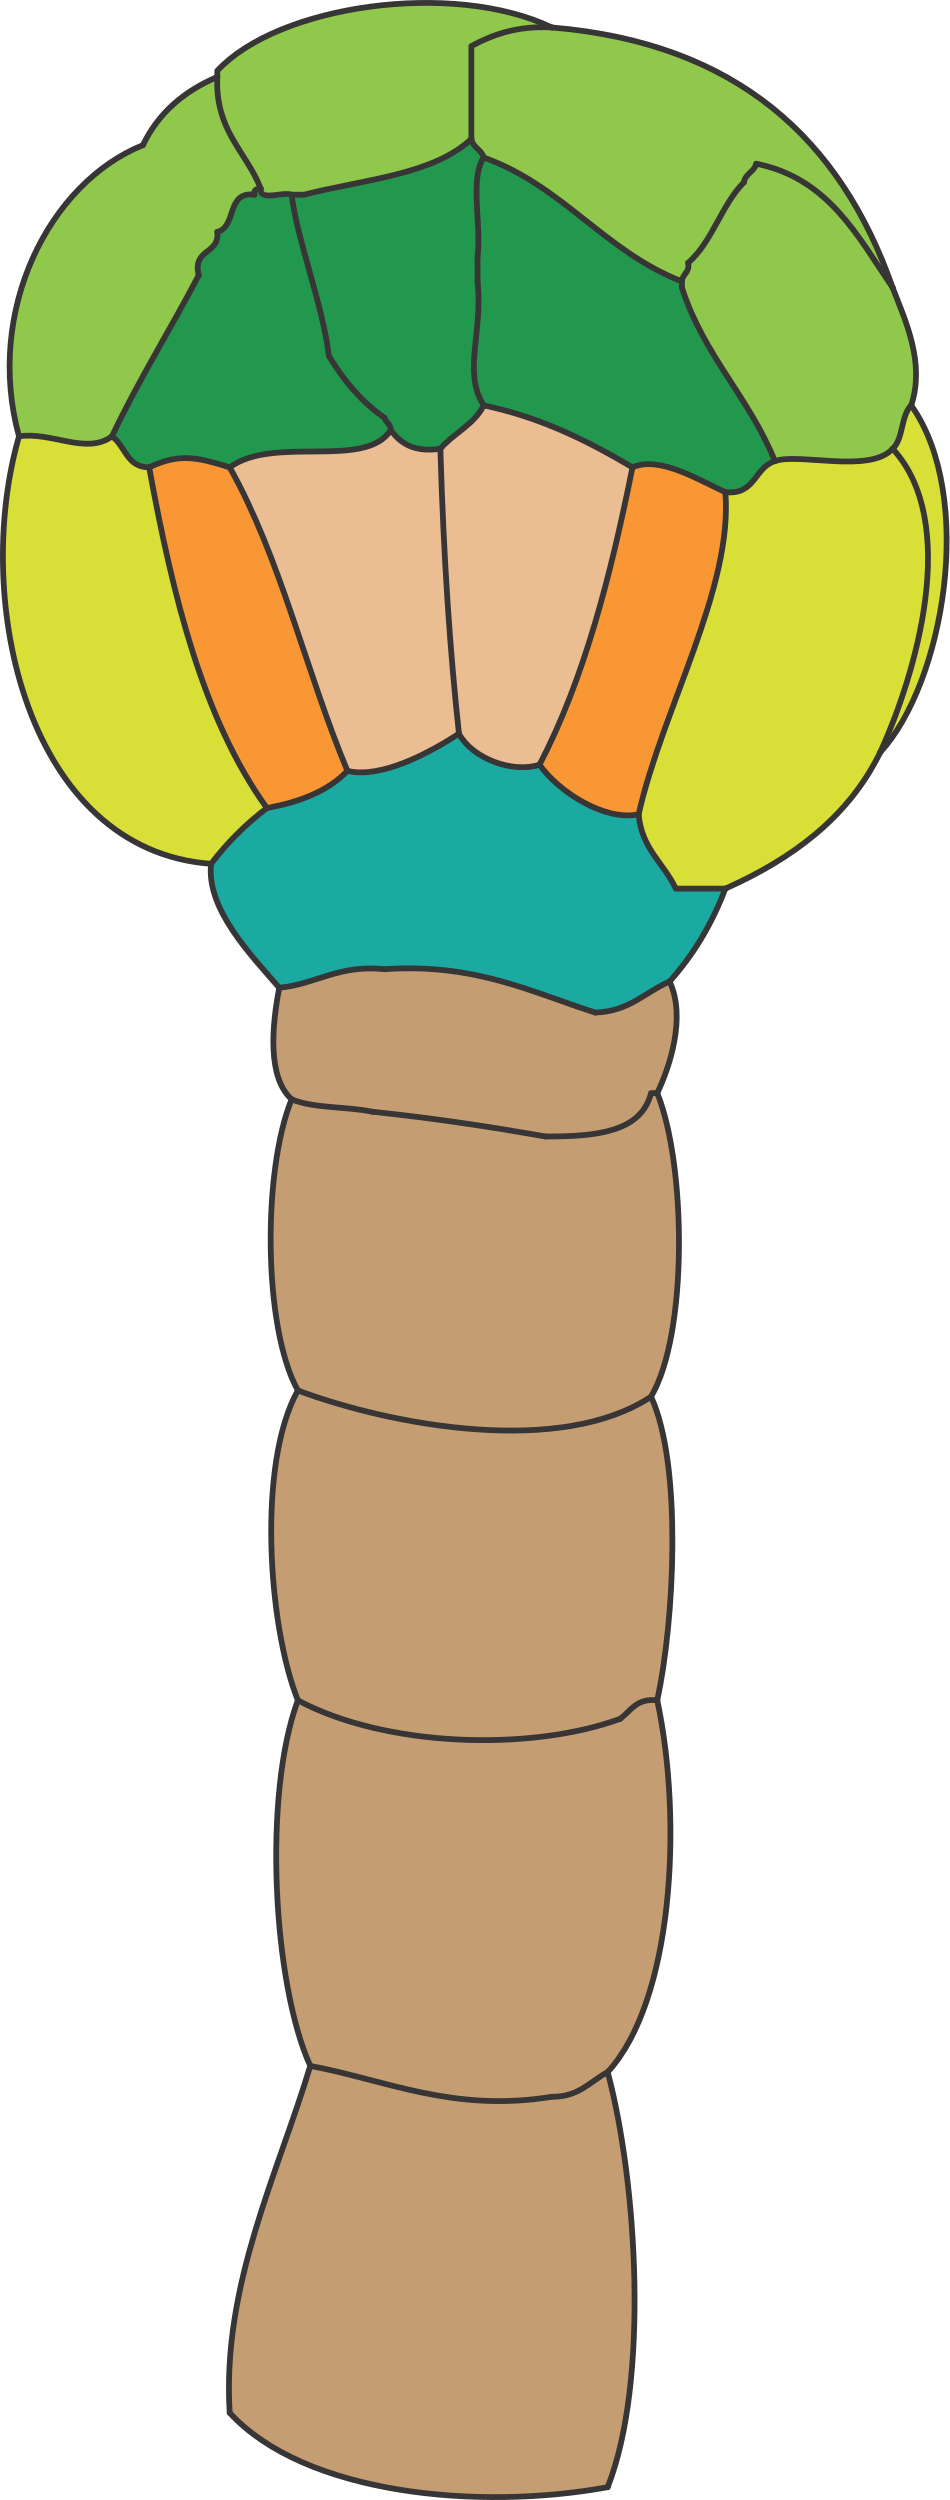
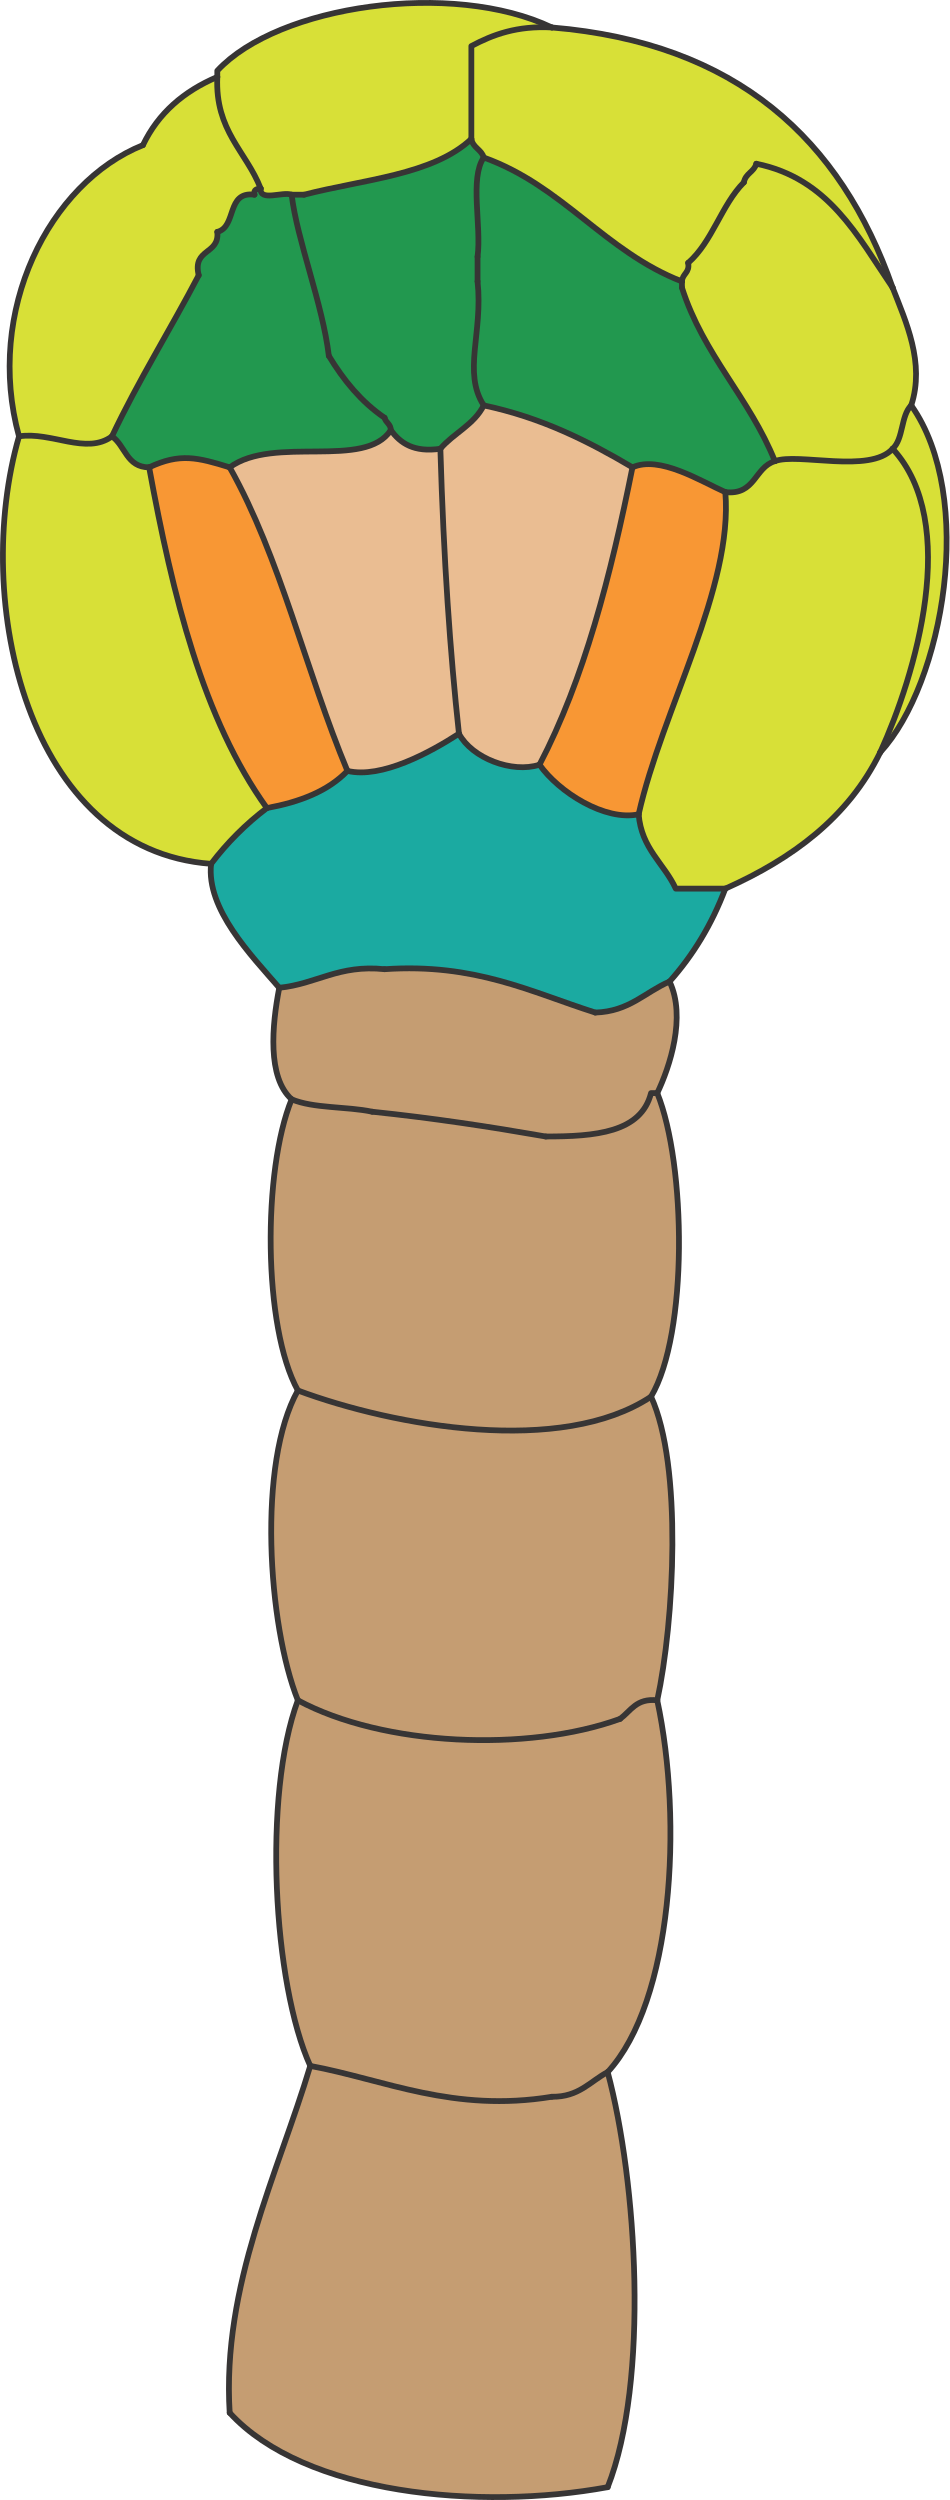
<svg xmlns="http://www.w3.org/2000/svg" id="svg21152" version="1.1" viewBox="0 0 41.111 108.24" height="100%" width="100%">
  <defs id="defs21154">
    <clipPath clipPathUnits="userSpaceOnUse" id="clipPath12928">
      <path d="m 315.827,314.168 38.001,0 0,-150.997 -38.001,0 0,150.997 z" id="path12930" />
    </clipPath>
  </defs>
  <g id="layer1" transform="translate(-308.4792,-280.7208)">
    <g transform="matrix(1.25,0,0,-1.25,-92.82039,673.557)" id="g12924">
      <g id="g12926" />
      <g id="g12932">
        <g clip-path="url(#clipPath12928)" id="g12934">
-           <g transform="translate(352.6016,300.228)" id="g12936">
-             <path d="M 0,0 C 2.241,-3.171 1.13,-9.613 -1.073,-12.016 0.149,-9.341 1.72,-4.07 -0.644,-1.502 -0.266,-1.165 -0.363,-0.352 0,0" style="fill:#d8e037;fill-opacity:1;fill-rule:nonzero;stroke:none" id="path12938" class="protoderm" />
-           </g>
-           <g transform="translate(351.9575,304.3057)" id="g12940">
-             <path d="M 0,0 C 0.455,-1.17 1.127,-2.607 0.644,-4.078 0.281,-4.43 0.378,-5.243 0,-5.58 -0.784,-6.456 -3.293,-5.706 -4.078,-6.01 -4.959,-3.814 -6.553,-2.335 -7.297,0 l 0,0.215 c 0.014,0.274 0.277,0.297 0.214,0.643 0.842,0.733 1.148,2.001 1.932,2.791 0.051,0.306 0.355,0.36 0.429,0.643 C -2.221,3.786 -1.216,1.789 0,0" style="fill:#90c84b;fill-opacity:1;fill-rule:nonzero;stroke:none" id="path12942" class="protoderm" />
-           </g>
-           <g transform="translate(351.9575,298.7256)" id="g12944">
-             <path d="m 0,0 c 2.364,-2.567 0.793,-7.839 -0.429,-10.514 -1.105,-2.257 -3.042,-3.683 -5.366,-4.722 l -1.717,0 c -0.406,0.879 -1.19,1.382 -1.285,2.576 0.818,3.637 3.28,7.849 3.002,11.158 1.045,-0.115 1.004,0.855 1.717,1.072 C -3.293,-0.126 -0.784,-0.876 0,0" style="fill:#d8e037;fill-opacity:1;fill-rule:nonzero;stroke:none" id="path12946" class="protoderm" />
-           </g>
-           <g transform="translate(351.9575,304.3057)" id="g12948">
-             <path d="M 0,0 C -1.216,1.789 -2.221,3.786 -4.722,4.292 -4.796,4.009 -5.1,3.955 -5.151,3.649 -5.935,2.859 -6.241,1.591 -7.083,0.858 -7.02,0.512 -7.283,0.489 -7.297,0.215 c -2.679,1.038 -4.124,3.313 -6.866,4.292 -0.077,0.281 -0.377,0.338 -0.429,0.644 l 0,3.217 c 0.747,0.398 1.583,0.709 2.79,0.644 C -5.403,8.477 -1.797,5.143 0,0" style="fill:#90c84b;fill-opacity:1;fill-rule:nonzero;stroke:none" id="path12950" class="protoderm" />
-           </g>
-           <g transform="translate(347.8799,298.2959)" id="g12952">
-             <path d="m 0,0 c -0.713,-0.217 -0.673,-1.188 -1.717,-1.073 -0.845,0.375 -2.284,1.285 -3.217,0.859 -1.531,0.904 -3.142,1.722 -5.151,2.146 -0.738,1.145 -0.02,2.512 -0.214,4.293 l 0,0.858 c 0.14,1.076 -0.281,2.713 0.214,3.434 2.742,-0.979 4.187,-3.254 6.865,-4.292 l 0,-0.215 C -2.476,3.675 -0.881,2.195 0,0" style="fill:#22984f;fill-opacity:1;fill-rule:nonzero;stroke:none" id="path12954" class="inner-upper" />
-           </g>
-           <g transform="translate(346.1626,297.2231)" id="g12956">
-             <path d="m 0,0 c 0.278,-3.308 -2.184,-7.521 -3.002,-11.158 -1.162,-0.252 -2.77,0.77 -3.434,1.717 1.545,2.959 2.467,6.545 3.22,10.299 C -2.284,1.285 -0.844,0.375 0,0" style="fill:#f89734;fill-opacity:1;fill-rule:nonzero;stroke:none" id="path12958" class="ground-initials" />
-           </g>
-           <g transform="translate(344.4458,283.4893)" id="g12960">
+           <g transform="translate(352.6016,300.228)" id="g12936" />
+           <g transform="translate(351.9575,304.3057)" id="g12940" />
+           <g transform="translate(351.9575,298.7256)" id="g12944" />
+           <g transform="translate(351.9575,304.3057)" id="g12948" />
+           <g transform="translate(347.8799,298.2959)" id="g12952" />
+           <g transform="translate(346.1626,297.2231)" id="g12956" />
+           <g transform="translate(344.4458,283.4893)" id="hypophysis">
            <path d="m 0,0 1.717,0 c -0.469,-1.244 -1.122,-2.312 -1.932,-3.219 -0.852,-0.363 -1.393,-1.039 -2.573,-1.073 -2.226,0.707 -4.152,1.717 -7.297,1.502 -1.597,0.166 -2.349,-0.512 -3.648,-0.644 -0.974,1.125 -2.536,2.725 -2.361,4.293 0.555,0.733 1.198,1.376 1.931,1.932 1.148,0.209 2.126,0.592 2.79,1.287 1.188,-0.283 2.885,0.655 3.864,1.288 C -7.06,4.521 -5.667,3.984 -4.719,4.293 -4.055,3.346 -2.447,2.324 -1.285,2.576 -1.19,1.383 -0.406,0.879 0,0" style="fill:#1baaa1;fill-opacity:1;fill-rule:nonzero;stroke:none" id="path12962" class="hypophysis" />
          </g>
-           <g transform="translate(344.231,280.2705)" id="g12964">
-             <path d="m 0,0 c 0.584,-1.222 0.006,-2.959 -0.426,-3.863 l -0.215,0 c -0.346,-1.371 -1.932,-1.503 -3.649,-1.503 -1.948,0.341 -3.937,0.641 -6.009,0.858 -0.888,0.187 -2.038,0.11 -2.79,0.43 -0.85,0.759 -0.682,2.564 -0.43,3.863 1.3,0.132 2.052,0.81 3.649,0.644 3.145,0.215 5.071,-0.795 7.297,-1.502 1.179,0.034 1.72,0.71 2.573,1.073" style="fill:#c59d72;fill-opacity:1;fill-rule:nonzero;stroke:none" id="path12966" class="suspensor" />
-           </g>
-           <g transform="translate(343.8047,255.376)" id="g12968">
-             <path d="m 0,0 c 0.904,-4.224 0.535,-10.431 -1.717,-12.877 -0.61,-0.321 -0.993,-0.867 -1.932,-0.855 -3.419,-0.559 -5.786,0.588 -8.37,1.069 C -13.31,-9.81 -13.667,-3.302 -12.448,0 -9.492,-1.594 -4.49,-1.806 -1.288,-0.644 -0.916,-0.372 -0.727,0.08 0,0" style="fill:#c59d72;fill-opacity:1;fill-rule:nonzero;stroke:none" id="path12970" class="suspensor" />
-           </g>
-           <g transform="translate(343.8047,276.4072)" id="g12972">
-             <path d="m 0,0 c 1.001,-2.464 1.076,-8.339 -0.215,-10.514 -3.093,-2.06 -8.88,-1.036 -12.233,0.214 -1.214,2.201 -1.222,7.621 -0.215,10.085 0.752,-0.32 1.903,-0.243 2.79,-0.43 2.072,-0.216 4.061,-0.517 6.01,-0.858 1.717,0 3.302,0.132 3.648,1.503 L 0,0 Z" style="fill:#c59d72;fill-opacity:1;fill-rule:nonzero;stroke:none" id="path12974" class="suspensor" />
-           </g>
-           <g transform="translate(343.5898,265.8936)" id="g12976">
-             <path d="m 0,0 c 1.096,-2.382 0.804,-7.805 0.215,-10.518 -0.727,0.08 -0.916,-0.372 -1.288,-0.643 -3.202,-1.162 -8.204,-0.95 -11.16,0.643 -1.039,2.614 -1.409,8.217 0,10.732 C -8.88,-1.036 -3.093,-2.061 0,0" style="fill:#c59d72;fill-opacity:1;fill-rule:nonzero;stroke:none" id="path12978" class="suspensor" />
-           </g>
+           <g transform="translate(344.231,280.2705)" id="g12964" />
+           <g transform="translate(343.8047,255.376)" id="g12968" />
+           <g transform="translate(343.8047,276.4072)" id="g12972" />
+           <g transform="translate(343.5898,265.8936)" id="g12976" />
          <g transform="translate(342.0874,242.499)" id="g12980">
-             <path d="m 0,0 c 1.016,-3.798 1.451,-10.7 0,-14.378 -4.436,-0.818 -10.5,-0.26 -13.092,2.576 -0.275,4.412 1.674,8.296 2.79,12.016 2.584,-0.481 4.951,-1.628 8.37,-1.069 C -0.993,-0.867 -0.609,-0.321 0,0" style="fill:#c59d72;fill-opacity:1;fill-rule:nonzero;stroke:none" id="path12982" class="suspensor" />
+             <g id="suspensor">
+               <path class="suspensor" id="path12966" style="fill:#c59d72;fill-opacity:1;fill-rule:nonzero;stroke:none" d="m 0,0 c 0.584,-1.222 0.006,-2.959 -0.426,-3.863 l -0.215,0 c -0.346,-1.371 -1.932,-1.503 -3.649,-1.503 -1.948,0.341 -3.937,0.641 -6.009,0.858 -0.888,0.187 -2.038,0.11 -2.79,0.43 -0.85,0.759 -0.682,2.564 -0.43,3.863 1.3,0.132 2.052,0.81 3.649,0.644 3.145,0.215 5.071,-0.795 7.297,-1.502 1.179,0.034 1.72,0.71 2.573,1.073" transform="translate(2.1436,37.7715)" />
+               <path class="suspensor" id="path12970" style="fill:#c59d72;fill-opacity:1;fill-rule:nonzero;stroke:none" d="m 0,0 c 0.904,-4.224 0.535,-10.431 -1.717,-12.877 -0.61,-0.321 -0.993,-0.867 -1.932,-0.855 -3.419,-0.559 -5.786,0.588 -8.37,1.069 C -13.31,-9.81 -13.667,-3.302 -12.448,0 -9.492,-1.594 -4.49,-1.806 -1.288,-0.644 -0.916,-0.372 -0.727,0.08 0,0" transform="translate(1.7173,12.877)" />
+               <path class="suspensor" id="path12974" style="fill:#c59d72;fill-opacity:1;fill-rule:nonzero;stroke:none" d="m 0,0 c 1.001,-2.464 1.076,-8.339 -0.215,-10.514 -3.093,-2.06 -8.88,-1.036 -12.233,0.214 -1.214,2.201 -1.222,7.621 -0.215,10.085 0.752,-0.32 1.903,-0.243 2.79,-0.43 2.072,-0.216 4.061,-0.517 6.01,-0.858 1.717,0 3.302,0.132 3.648,1.503 L 0,0 Z" transform="translate(1.7173,33.9082)" />
+               <path class="suspensor" id="path12978" style="fill:#c59d72;fill-opacity:1;fill-rule:nonzero;stroke:none" d="m 0,0 c 1.096,-2.382 0.804,-7.805 0.215,-10.518 -0.727,0.08 -0.916,-0.372 -1.288,-0.643 -3.202,-1.162 -8.204,-0.95 -11.16,0.643 -1.039,2.614 -1.409,8.217 0,10.732 C -8.88,-1.036 -3.093,-2.061 0,0" transform="translate(1.5024,23.3946)" />
+               <path class="suspensor" id="path12982" style="fill:#c59d72;fill-opacity:1;fill-rule:nonzero;stroke:none" d="m 0,0 c 1.016,-3.798 1.451,-10.7 0,-14.378 -4.436,-0.818 -10.5,-0.26 -13.092,2.576 -0.275,4.412 1.674,8.296 2.79,12.016 2.584,-0.481 4.951,-1.628 8.37,-1.069 C -0.993,-0.867 -0.609,-0.321 0,0" />
+             </g>
          </g>
          <g transform="translate(342.0874,228.1211)" id="g12984" />
-           <g transform="translate(342.9463,298.0815)" id="g12988">
-             <path d="m 0,0 c -0.753,-3.754 -1.674,-7.34 -3.22,-10.299 -0.947,-0.309 -2.341,0.228 -2.79,1.073 -0.306,2.815 -0.529,6.007 -0.644,9.87 0.461,0.541 1.168,0.833 1.503,1.502 C -3.142,1.723 -1.531,0.904 0,0" style="fill:#eabd92;fill-opacity:1;fill-rule:nonzero;stroke:none" id="path12990" class="vascular-initials" />
-           </g>
-           <g transform="translate(340.1558,313.3174)" id="g12992">
-             <path d="m 0,0 c -1.208,0.065 -2.043,-0.246 -2.79,-0.644 l 0,-3.217 c -1.325,-1.25 -3.752,-1.402 -5.795,-1.931 l -0.429,0 c -0.312,0.117 -1.111,-0.252 -1.073,0.214 -0.501,1.288 -1.583,1.992 -1.503,3.864 l 0,0.214 C -9.489,0.775 -3.437,1.646 0,0" style="fill:#90c84b;fill-opacity:1;fill-rule:nonzero;stroke:none" id="path12994" class="protoderm" />
-           </g>
-           <g transform="translate(337.3657,309.4565)" id="g12996">
-             <path d="M 0,0 C 0.052,-0.306 0.352,-0.363 0.429,-0.644 -0.066,-1.365 0.355,-3.001 0.215,-4.078 l 0,-0.858 c 0.194,-1.78 -0.524,-3.148 0.214,-4.293 -0.334,-0.669 -1.041,-0.961 -1.502,-1.502 -0.922,-0.135 -1.382,0.191 -1.717,0.644 0,0.214 -0.175,0.254 -0.215,0.429 -0.809,0.55 -1.419,1.299 -1.932,2.146 -0.211,1.786 -1.101,4.01 -1.287,5.58 l 0.429,0 C -3.751,-1.402 -1.325,-1.25 0,0" style="fill:#22984f;fill-opacity:1;fill-rule:nonzero;stroke:none" id="path12998" class="inner-upper" />
-           </g>
+           <g transform="translate(342.9463,298.0815)" id="g12988" />
+           <g transform="translate(340.1558,313.3174)" id="g12992" />
+           <g transform="translate(337.3657,309.4565)" id="g12996" />
          <g transform="translate(336.2925,298.7256)" id="g13000">
-             <path d="m 0,0 c 0.115,-3.863 0.338,-7.055 0.644,-9.87 -0.978,-0.633 -2.676,-1.571 -3.863,-1.288 -1.434,3.431 -2.324,7.403 -4.078,10.514 1.545,1.124 4.679,-0.089 5.58,1.288 C -1.382,0.191 -0.921,-0.135 0,0" style="fill:#eabd92;fill-opacity:1;fill-rule:nonzero;stroke:none" id="path13002" class="vascular-initials" />
+             <g id="vascular-initials">
+               <path class="vascular-initials" id="path12990" style="fill:#eabd92;fill-opacity:1;fill-rule:nonzero;stroke:none" d="m 0,0 c -0.753,-3.754 -1.674,-7.34 -3.22,-10.299 -0.947,-0.309 -2.341,0.228 -2.79,1.073 -0.306,2.815 -0.529,6.007 -0.644,9.87 0.461,0.541 1.168,0.833 1.503,1.502 C -3.142,1.723 -1.531,0.904 0,0" transform="translate(6.6538,-0.6441)" />
+               <path class="vascular-initials" id="path13002" style="fill:#eabd92;fill-opacity:1;fill-rule:nonzero;stroke:none" d="m 0,0 c 0.115,-3.863 0.338,-7.055 0.644,-9.87 -0.978,-0.633 -2.676,-1.571 -3.863,-1.288 -1.434,3.431 -2.324,7.403 -4.078,10.514 1.545,1.124 4.679,-0.089 5.58,1.288 C -1.382,0.191 -0.921,-0.135 0,0" />
+             </g>
          </g>
          <g transform="translate(335.0049,212.8857)" id="g13004" />
          <g transform="translate(334.3608,299.7983)" id="g13008">
-             <path d="m 0,0 c 0.04,-0.174 0.215,-0.214 0.215,-0.429 -0.902,-1.377 -4.035,-0.163 -5.581,-1.288 -1.104,0.341 -1.719,0.507 -2.79,0 -0.786,0 -0.821,0.753 -1.287,1.073 0.918,1.943 2.023,3.701 3.005,5.581 -0.227,0.941 0.726,0.704 0.643,1.502 0.684,0.175 0.301,1.416 1.288,1.288 -0.04,0.18 0.083,0.2 0.215,0.214 C -4.33,7.475 -3.531,7.844 -3.219,7.727 -3.033,6.156 -2.143,3.932 -1.932,2.146 -1.419,1.299 -0.81,0.55 0,0" style="fill:#22984f;fill-opacity:1;fill-rule:nonzero;stroke:none" id="path13010" class="inner-upper" />
+             <g id="inner-upper">
+               <path class="inner-upper" id="path12954" style="fill:#22984f;fill-opacity:1;fill-rule:nonzero;stroke:none" d="m 0,0 c -0.713,-0.217 -0.673,-1.188 -1.717,-1.073 -0.845,0.375 -2.284,1.285 -3.217,0.859 -1.531,0.904 -3.142,1.722 -5.151,2.146 -0.738,1.145 -0.02,2.512 -0.214,4.293 l 0,0.858 c 0.14,1.076 -0.281,2.713 0.214,3.434 2.742,-0.979 4.187,-3.254 6.865,-4.292 l 0,-0.215 C -2.476,3.675 -0.881,2.195 0,0" transform="translate(13.5191,-1.5024)" />
+               <path class="inner-upper" id="path12998" style="fill:#22984f;fill-opacity:1;fill-rule:nonzero;stroke:none" d="M 0,0 C 0.052,-0.306 0.352,-0.363 0.429,-0.644 -0.066,-1.365 0.355,-3.001 0.215,-4.078 l 0,-0.858 c 0.194,-1.78 -0.524,-3.148 0.214,-4.293 -0.334,-0.669 -1.041,-0.961 -1.502,-1.502 -0.922,-0.135 -1.382,0.191 -1.717,0.644 0,0.214 -0.175,0.254 -0.215,0.429 -0.809,0.55 -1.419,1.299 -1.932,2.146 -0.211,1.786 -1.101,4.01 -1.287,5.58 l 0.429,0 C -3.751,-1.402 -1.325,-1.25 0,0" transform="translate(3.0049,9.6582)" />
+               <path class="inner-upper" id="path13010" style="fill:#22984f;fill-opacity:1;fill-rule:nonzero;stroke:none" d="m 0,0 c 0.04,-0.174 0.215,-0.214 0.215,-0.429 -0.902,-1.377 -4.035,-0.163 -5.581,-1.288 -1.104,0.341 -1.719,0.507 -2.79,0 -0.786,0 -0.821,0.753 -1.287,1.073 0.918,1.943 2.023,3.701 3.005,5.581 -0.227,0.941 0.726,0.704 0.643,1.502 0.684,0.175 0.301,1.416 1.288,1.288 -0.04,0.18 0.083,0.2 0.215,0.214 C -4.33,7.475 -3.531,7.844 -3.219,7.727 -3.033,6.156 -2.143,3.932 -1.932,2.146 -1.419,1.299 -0.81,0.55 0,0" />
+             </g>
          </g>
          <g transform="translate(333.0732,287.5674)" id="g13012">
-             <path d="m 0,0 c -0.664,-0.695 -1.643,-1.078 -2.79,-1.287 -2.212,3.079 -3.257,7.331 -4.078,11.801 1.07,0.507 1.685,0.34 2.79,0 C -2.324,7.403 -1.434,3.432 0,0" style="fill:#f89734;fill-opacity:1;fill-rule:nonzero;stroke:none" id="path13014" class="ground-initials" />
-           </g>
-           <g transform="translate(325.9907,309.2422)" id="g13016">
-             <path d="M 0,0 C 0.532,1.113 1.419,1.869 2.575,2.361 2.495,0.489 3.577,-0.215 4.078,-1.502 3.946,-1.517 3.823,-1.537 3.863,-1.717 2.876,-1.588 3.259,-2.83 2.575,-3.005 2.658,-3.803 1.706,-3.566 1.932,-4.507 c -0.982,-1.88 -2.087,-3.638 -3.005,-5.58 -0.879,-0.656 -2.107,0.174 -3.219,0 C -5.486,-5.749 -3.251,-1.305 0,0" style="fill:#90c84b;fill-opacity:1;fill-rule:nonzero;stroke:none" id="path13018" class="protoderm" />
-           </g>
+             <g id="ground-initials">
+               <path class="ground-initials" id="path12958" style="fill:#f89734;fill-opacity:1;fill-rule:nonzero;stroke:none" d="m 0,0 c 0.278,-3.308 -2.184,-7.521 -3.002,-11.158 -1.162,-0.252 -2.77,0.77 -3.434,1.717 1.545,2.959 2.467,6.545 3.22,10.299 C -2.284,1.285 -0.844,0.375 0,0" transform="translate(13.0894,9.6557)" />
+               <path class="ground-initials" id="path13014" style="fill:#f89734;fill-opacity:1;fill-rule:nonzero;stroke:none" d="m 0,0 c -0.664,-0.695 -1.643,-1.078 -2.79,-1.287 -2.212,3.079 -3.257,7.331 -4.078,11.801 1.07,0.507 1.685,0.34 2.79,0 C -2.324,7.403 -1.434,3.432 0,0" />
+             </g>
+           </g>
+           <g transform="translate(325.9907,309.2422)" id="g13016" />
          <g transform="translate(330.2832,286.2803)" id="g13020">
-             <path d="m 0,0 c -0.733,-0.556 -1.376,-1.199 -1.932,-1.932 -6.359,0.463 -8.301,9.097 -6.653,14.807 1.113,0.174 2.341,-0.656 3.219,0 0.467,-0.321 0.501,-1.074 1.288,-1.074 C -3.257,7.331 -2.212,3.079 0,0" style="fill:#d8e037;fill-opacity:1;fill-rule:nonzero;stroke:none" id="path13022" class="protoderm" />
+             <g id="protoderm" style="fill:#d8e037;fill-opacity:1">
+               <path class="protoderm" id="path12938" style="fill:#d8e037;fill-opacity:1;fill-rule:nonzero;stroke:none" d="M 0,0 C 2.241,-3.171 1.13,-9.613 -1.073,-12.016 0.149,-9.341 1.72,-4.07 -0.644,-1.502 -0.266,-1.165 -0.363,-0.352 0,0" transform="translate(22.3184,13.9477)" />
+               <path class="protoderm" id="path12942" style="fill:#d8e037;fill-opacity:1;fill-rule:nonzero;stroke:none" d="M 0,0 C 0.455,-1.17 1.127,-2.607 0.644,-4.078 0.281,-4.43 0.378,-5.243 0,-5.58 -0.784,-6.456 -3.293,-5.706 -4.078,-6.01 -4.959,-3.814 -6.553,-2.335 -7.297,0 l 0,0.215 c 0.014,0.274 0.277,0.297 0.214,0.643 0.842,0.733 1.148,2.001 1.932,2.791 0.051,0.306 0.355,0.36 0.429,0.643 C -2.221,3.786 -1.216,1.789 0,0" transform="translate(21.6743,18.0254)" />
+               <path class="protoderm" id="path12946" style="fill:#d8e037;fill-opacity:1;fill-rule:nonzero;stroke:none" d="m 0,0 c 2.364,-2.567 0.793,-7.839 -0.429,-10.514 -1.105,-2.257 -3.042,-3.683 -5.366,-4.722 l -1.717,0 c -0.406,0.879 -1.19,1.382 -1.285,2.576 0.818,3.637 3.28,7.849 3.002,11.158 1.045,-0.115 1.004,0.855 1.717,1.072 C -3.293,-0.126 -0.784,-0.876 0,0" transform="translate(21.6743,12.4453)" />
+               <path class="protoderm" id="path12950" style="fill:#d8e037;fill-opacity:1;fill-rule:nonzero;stroke:none" d="M 0,0 C -1.216,1.789 -2.221,3.786 -4.722,4.292 -4.796,4.009 -5.1,3.955 -5.151,3.649 -5.935,2.859 -6.241,1.591 -7.083,0.858 -7.02,0.512 -7.283,0.489 -7.297,0.215 c -2.679,1.038 -4.124,3.313 -6.866,4.292 -0.077,0.281 -0.377,0.338 -0.429,0.644 l 0,3.217 c 0.747,0.398 1.583,0.709 2.79,0.644 C -5.403,8.477 -1.797,5.143 0,0" transform="translate(21.6743,18.0254)" />
+               <path class="protoderm" id="path12994" style="fill:#d8e037;fill-opacity:1;fill-rule:nonzero;stroke:none" d="m 0,0 c -1.208,0.065 -2.043,-0.246 -2.79,-0.644 l 0,-3.217 c -1.325,-1.25 -3.752,-1.402 -5.795,-1.931 l -0.429,0 c -0.312,0.117 -1.111,-0.252 -1.073,0.214 -0.501,1.288 -1.583,1.992 -1.503,3.864 l 0,0.214 C -9.489,0.775 -3.437,1.646 0,0" transform="translate(9.8726,27.0371)" />
+               <path class="protoderm" id="path13018" style="fill:#d8e037;fill-opacity:1;fill-rule:nonzero;stroke:none" d="M 0,0 C 0.532,1.113 1.419,1.869 2.575,2.361 2.495,0.489 3.577,-0.215 4.078,-1.502 3.946,-1.517 3.823,-1.537 3.863,-1.717 2.876,-1.588 3.259,-2.83 2.575,-3.005 2.658,-3.803 1.706,-3.566 1.932,-4.507 c -0.982,-1.88 -2.087,-3.638 -3.005,-5.58 -0.879,-0.656 -2.107,0.174 -3.219,0 C -5.486,-5.749 -3.251,-1.305 0,0" transform="translate(-4.2925,22.9619)" />
+               <path class="protoderm" id="path13022" style="fill:#d8e037;fill-opacity:1;fill-rule:nonzero;stroke:none" d="m 0,0 c -0.733,-0.556 -1.376,-1.199 -1.932,-1.932 -6.359,0.463 -8.301,9.097 -6.653,14.807 1.113,0.174 2.341,-0.656 3.219,0 0.467,-0.321 0.501,-1.074 1.288,-1.074 C -3.257,7.331 -2.212,3.079 0,0" />
+             </g>
          </g>
        </g>
      </g>
    </g>
    <g id="g13024" transform="matrix(1.25,0,0,-1.25,339.8829,302.0281)">
      <path d="M 0,0 C -0.844,0.375 -2.284,1.285 -3.216,0.858" style="fill:none;stroke:#373535;stroke-width:0.2;stroke-linecap:round;stroke-linejoin:round;stroke-miterlimit:4;stroke-dasharray:none;stroke-opacity:1" id="path13026" />
    </g>
    <g id="g13028" transform="matrix(1.25,0,0,-1.25,329.4232,298.272)">
      <path d="M 0,0 C 2.009,-0.424 3.62,-1.242 5.151,-2.146" style="fill:none;stroke:#373535;stroke-width:0.2;stroke-linecap:round;stroke-linejoin:round;stroke-miterlimit:4;stroke-dasharray:none;stroke-opacity:1" id="path13030" />
    </g>
    <g id="g13032" transform="matrix(1.25,0,0,-1.25,335.8625,300.9551)">
      <path d="M 0,0 C -0.753,-3.754 -1.674,-7.34 -3.22,-10.299" style="fill:none;stroke:#373535;stroke-width:0.2;stroke-linecap:round;stroke-linejoin:round;stroke-miterlimit:4;stroke-dasharray:none;stroke-opacity:1" id="path13034" />
    </g>
    <g id="g13036" transform="matrix(1.25,0,0,-1.25,329.1554,292.9063)">
      <path d="M 0,0 C 0.194,-1.78 -0.524,-3.148 0.214,-4.292" style="fill:none;stroke:#373535;stroke-width:0.2;stroke-linecap:round;stroke-linejoin:round;stroke-miterlimit:4;stroke-dasharray:none;stroke-opacity:1" id="path13038" />
    </g>
    <g id="g13040" transform="matrix(1.25,0,0,-1.25,329.4232,298.272)">
      <path d="M 0,0 C -0.334,-0.67 -1.042,-0.962 -1.502,-1.502" style="fill:none;stroke:#373535;stroke-width:0.2;stroke-linecap:round;stroke-linejoin:round;stroke-miterlimit:4;stroke-dasharray:none;stroke-opacity:1" id="path13042" />
    </g>
    <g id="g13044" transform="matrix(1.25,0,0,-1.25,338.0049,293.1748)">
      <path d="M 0,0 0,0.215" style="fill:none;stroke:#373535;stroke-width:0.2;stroke-linecap:round;stroke-linejoin:round;stroke-miterlimit:4;stroke-dasharray:none;stroke-opacity:1" id="path13046" />
    </g>
    <g id="g13060" transform="matrix(1.25,0,0,-1.25,321.1066,328.3165)">
      <path d="M 0,0 C -0.85,0.759 -0.681,2.564 -0.429,3.863" style="fill:none;stroke:#373535;stroke-width:0.2;stroke-linecap:round;stroke-linejoin:round;stroke-miterlimit:4;stroke-dasharray:none;stroke-opacity:1" id="path13062" />
    </g>
    <g id="g13064" transform="matrix(1.25,0,0,-1.25,332.1064,329.9266)">
      <path d="M 0,0 C -1.949,0.341 -3.938,0.642 -6.01,0.858" style="fill:none;stroke:#373535;stroke-width:0.2;stroke-linecap:round;stroke-linejoin:round;stroke-miterlimit:4;stroke-dasharray:none;stroke-opacity:1" id="path13066" />
    </g>
    <g id="g13068" transform="matrix(1.25,0,0,-1.25,337.4684,323.2188)">
      <path d="M 0,0 C 0.584,-1.222 0.006,-2.959 -0.426,-3.863" style="fill:none;stroke:#373535;stroke-width:0.2;stroke-linecap:round;stroke-linejoin:round;stroke-miterlimit:4;stroke-dasharray:none;stroke-opacity:1" id="path13070" />
    </g>
    <g id="g13072" transform="matrix(1.25,0,0,-1.25,328.3502,312.4876)">
      <path d="M 0,0 C 0.449,-0.845 1.843,-1.382 2.79,-1.073" style="fill:none;stroke:#373535;stroke-width:0.2;stroke-linecap:round;stroke-linejoin:round;stroke-miterlimit:4;stroke-dasharray:none;stroke-opacity:1" id="path13074" />
    </g>
    <g id="g13076" transform="matrix(1.25,0,0,-1.25,320.0336,315.7066)">
      <path d="M 0,0 C 1.147,0.209 2.126,0.592 2.79,1.287" style="fill:none;stroke:#373535;stroke-width:0.2;stroke-linecap:round;stroke-linejoin:round;stroke-miterlimit:4;stroke-dasharray:none;stroke-opacity:1" id="path13078" />
    </g>
    <g id="g13080" transform="matrix(1.25,0,0,-1.25,320.5701,323.4873)">
      <path d="M 0,0 C -0.973,1.125 -2.536,2.725 -2.361,4.293" style="fill:none;stroke:#373535;stroke-width:0.2;stroke-linecap:round;stroke-linejoin:round;stroke-miterlimit:4;stroke-dasharray:none;stroke-opacity:1" id="path13082" />
    </g>
    <g id="g13084" transform="matrix(1.25,0,0,-1.25,325.1306,322.683)">
      <path d="M 0,0 C -1.597,0.166 -2.349,-0.512 -3.648,-0.644" style="fill:none;stroke:#373535;stroke-width:0.2;stroke-linecap:round;stroke-linejoin:round;stroke-miterlimit:4;stroke-dasharray:none;stroke-opacity:1" id="path13086" />
    </g>
    <g id="g13088" transform="matrix(1.25,0,0,-1.25,337.4684,323.2188)">
      <path d="M 0,0 C -0.853,-0.363 -1.394,-1.039 -2.573,-1.073" style="fill:none;stroke:#373535;stroke-width:0.2;stroke-linecap:round;stroke-linejoin:round;stroke-miterlimit:4;stroke-dasharray:none;stroke-opacity:1" id="path13090" />
    </g>
    <g id="g13092" transform="matrix(1.25,0,0,-1.25,339.8829,319.1954)">
      <path d="M 0,0 C -0.469,-1.244 -1.122,-2.312 -1.932,-3.219" style="fill:none;stroke:#373535;stroke-width:0.2;stroke-linecap:round;stroke-linejoin:round;stroke-miterlimit:4;stroke-dasharray:none;stroke-opacity:1" id="path13094" />
    </g>
    <g id="g13096" transform="matrix(1.25,0,0,-1.25,331.8379,313.8292)">
      <path d="M 0,0 C 0.664,-0.947 2.272,-1.969 3.434,-1.717" style="fill:none;stroke:#373535;stroke-width:0.2;stroke-linecap:round;stroke-linejoin:round;stroke-miterlimit:4;stroke-dasharray:none;stroke-opacity:1" id="path13098" />
    </g>
    <g id="g13100" transform="matrix(1.25,0,0,-1.25,309.3023,299.6135)">
      <path d="M 0,0 C -1.193,4.338 1.042,8.782 4.292,10.087" style="fill:none;stroke:#373535;stroke-width:0.2;stroke-linecap:round;stroke-linejoin:round;stroke-miterlimit:4;stroke-dasharray:none;stroke-opacity:1" id="path13102" />
    </g>
    <g id="g13104" transform="matrix(1.25,0,0,-1.25,314.668,287.0042)">
      <path d="M 0,0 C 0.532,1.113 1.419,1.869 2.575,2.361" style="fill:none;stroke:#373535;stroke-width:0.2;stroke-linecap:round;stroke-linejoin:round;stroke-miterlimit:4;stroke-dasharray:none;stroke-opacity:1" id="path13106" />
    </g>
    <g id="g13108" transform="matrix(1.25,0,0,-1.25,318.4235,385.1854)">
      <path d="M 0,0 C -0.274,4.412 1.674,8.296 2.791,12.016" style="fill:none;stroke:#373535;stroke-width:0.2;stroke-linecap:round;stroke-linejoin:round;stroke-miterlimit:4;stroke-dasharray:none;stroke-opacity:1" id="path13110" />
    </g>
    <g id="g13112" transform="matrix(1.25,0,0,-1.25,334.7889,388.4056)">
      <path d="M 0,0 C -4.436,-0.818 -10.5,-0.26 -13.092,2.576" style="fill:none;stroke:#373535;stroke-width:0.2;stroke-linecap:round;stroke-linejoin:round;stroke-miterlimit:4;stroke-dasharray:none;stroke-opacity:1" id="path13114" />
    </g>
    <g id="g13116" transform="matrix(1.25,0,0,-1.25,334.7889,370.4332)">
      <path d="M 0,0 C 1.016,-3.798 1.451,-10.7 0,-14.378" style="fill:none;stroke:#373535;stroke-width:0.2;stroke-linecap:round;stroke-linejoin:round;stroke-miterlimit:4;stroke-dasharray:none;stroke-opacity:1" id="path13118" />
    </g>
    <g id="g13120" transform="matrix(1.25,0,0,-1.25,321.9116,370.1658)">
      <path d="M 0,0 C -1.291,2.854 -1.648,9.361 -0.429,12.663" style="fill:none;stroke:#373535;stroke-width:0.2;stroke-linecap:round;stroke-linejoin:round;stroke-miterlimit:4;stroke-dasharray:none;stroke-opacity:1" id="path13122" />
    </g>
    <g id="g13124" transform="matrix(1.25,0,0,-1.25,332.3744,371.5025)">
      <path d="M 0,0 C -3.419,-0.559 -5.786,0.589 -8.37,1.069" style="fill:none;stroke:#373535;stroke-width:0.2;stroke-linecap:round;stroke-linejoin:round;stroke-miterlimit:4;stroke-dasharray:none;stroke-opacity:1" id="path13126" />
    </g>
    <g id="g13128" transform="matrix(1.25,0,0,-1.25,334.7889,370.4332)">
      <path d="M 0,0 C -0.609,-0.321 -0.993,-0.867 -1.932,-0.855" style="fill:none;stroke:#373535;stroke-width:0.2;stroke-linecap:round;stroke-linejoin:round;stroke-miterlimit:4;stroke-dasharray:none;stroke-opacity:1" id="path13130" />
    </g>
    <g id="g13132" transform="matrix(1.25,0,0,-1.25,336.9355,354.337)">
      <path d="M 0,0 C 0.904,-4.224 0.535,-10.431 -1.717,-12.877" style="fill:none;stroke:#373535;stroke-width:0.2;stroke-linecap:round;stroke-linejoin:round;stroke-miterlimit:4;stroke-dasharray:none;stroke-opacity:1" id="path13134" />
    </g>
    <g id="g13136" transform="matrix(1.25,0,0,-1.25,336.9355,328.048)">
      <path d="M 0,0 C 1.001,-2.464 1.076,-8.339 -0.215,-10.514" style="fill:none;stroke:#373535;stroke-width:0.2;stroke-linecap:round;stroke-linejoin:round;stroke-miterlimit:4;stroke-dasharray:none;stroke-opacity:1" id="path13138" />
    </g>
    <g id="g13140" transform="matrix(1.25,0,0,-1.25,332.1064,329.9266)">
      <path d="m 0,0 c 1.717,0 3.302,0.132 3.648,1.503 l 0.215,0" style="fill:none;stroke:#373535;stroke-width:0.2;stroke-linecap:round;stroke-linejoin:round;stroke-miterlimit:4;stroke-dasharray:none;stroke-opacity:1" id="path13142" />
    </g>
    <g id="g13144" transform="matrix(1.25,0,0,-1.25,321.1066,328.3165)">
      <path d="M 0,0 C 0.752,-0.32 1.903,-0.243 2.79,-0.43" style="fill:none;stroke:#373535;stroke-width:0.2;stroke-linecap:round;stroke-linejoin:round;stroke-miterlimit:4;stroke-dasharray:none;stroke-opacity:1" id="path13146" />
    </g>
    <g id="g13148" transform="matrix(1.25,0,0,-1.25,321.3751,340.9227)">
      <path d="M 0,0 C -1.213,2.201 -1.222,7.621 -0.215,10.085" style="fill:none;stroke:#373535;stroke-width:0.2;stroke-linecap:round;stroke-linejoin:round;stroke-miterlimit:4;stroke-dasharray:none;stroke-opacity:1" id="path13150" />
    </g>
    <g id="g13152" transform="matrix(1.25,0,0,-1.25,325.1306,322.683)">
      <path d="M 0,0 C 3.145,0.215 5.071,-0.795 7.297,-1.502" style="fill:none;stroke:#373535;stroke-width:0.2;stroke-linecap:round;stroke-linejoin:round;stroke-miterlimit:4;stroke-dasharray:none;stroke-opacity:1" id="path13154" />
    </g>
    <g id="g13156" transform="matrix(1.25,0,0,-1.25,339.8829,302.0281)">
      <path d="M 0,0 C 1.044,-0.115 1.004,0.855 1.717,1.073" style="fill:none;stroke:#373535;stroke-width:0.2;stroke-linecap:round;stroke-linejoin:round;stroke-miterlimit:4;stroke-dasharray:none;stroke-opacity:1" id="path13158" />
    </g>
    <g id="g13160" transform="matrix(1.25,0,0,-1.25,336.1304,315.9752)">
      <path d="M 0,0 C 0.818,3.637 3.28,7.85 3.002,11.158" style="fill:none;stroke:#373535;stroke-width:0.2;stroke-linecap:round;stroke-linejoin:round;stroke-miterlimit:4;stroke-dasharray:none;stroke-opacity:1" id="path13162" />
    </g>
    <g id="g13164" transform="matrix(1.25,0,0,-1.25,339.8829,319.1954)">
      <path d="m 0,0 -1.717,0 c -0.406,0.879 -1.19,1.383 -1.285,2.576" style="fill:none;stroke:#373535;stroke-width:0.2;stroke-linecap:round;stroke-linejoin:round;stroke-miterlimit:4;stroke-dasharray:none;stroke-opacity:1" id="path13166" />
    </g>
    <g id="g13168" transform="matrix(1.25,0,0,-1.25,346.59,313.2921)">
      <path d="M 0,0 C -1.104,-2.258 -3.042,-3.684 -5.366,-4.723" style="fill:none;stroke:#373535;stroke-width:0.2;stroke-linecap:round;stroke-linejoin:round;stroke-miterlimit:4;stroke-dasharray:none;stroke-opacity:1" id="path13170" />
    </g>
    <g id="g13172" transform="matrix(1.25,0,0,-1.25,323.5211,314.0977)">
      <path d="M 0,0 C -1.434,3.432 -2.324,7.403 -4.078,10.514" style="fill:none;stroke:#373535;stroke-width:0.2;stroke-linecap:round;stroke-linejoin:round;stroke-miterlimit:4;stroke-dasharray:none;stroke-opacity:1" id="path13174" />
    </g>
    <g id="g13176" transform="matrix(1.25,0,0,-1.25,328.3502,312.4876)">
      <path d="M 0,0 C -0.979,-0.633 -2.676,-1.571 -3.863,-1.288" style="fill:none;stroke:#373535;stroke-width:0.2;stroke-linecap:round;stroke-linejoin:round;stroke-miterlimit:4;stroke-dasharray:none;stroke-opacity:1" id="path13178" />
    </g>
    <g id="g13180" transform="matrix(1.25,0,0,-1.25,327.5452,300.15)">
      <path d="M 0,0 C 0.115,-3.863 0.338,-7.055 0.644,-9.87" style="fill:none;stroke:#373535;stroke-width:0.2;stroke-linecap:round;stroke-linejoin:round;stroke-miterlimit:4;stroke-dasharray:none;stroke-opacity:1" id="path13182" />
    </g>
    <g id="g13184" transform="matrix(1.25,0,0,-1.25,325.3992,299.3456)">
      <path d="M 0,0 C 0.335,-0.452 0.795,-0.778 1.717,-0.644" style="fill:none;stroke:#373535;stroke-width:0.2;stroke-linecap:round;stroke-linejoin:round;stroke-miterlimit:4;stroke-dasharray:none;stroke-opacity:1" id="path13186" />
    </g>
    <g id="g13188" transform="matrix(1.25,0,0,-1.25,347.9316,298.272)">
      <path d="M 0,0 C 2.241,-3.171 1.13,-9.613 -1.073,-12.016" style="fill:none;stroke:#373535;stroke-width:0.2;stroke-linecap:round;stroke-linejoin:round;stroke-miterlimit:4;stroke-dasharray:none;stroke-opacity:1" id="path13190" />
    </g>
    <g id="g13192" transform="matrix(1.25,0,0,-1.25,346.59,313.2921)">
      <path d="M 0,0 C 1.222,2.675 2.793,7.946 0.429,10.514" style="fill:none;stroke:#373535;stroke-width:0.2;stroke-linecap:round;stroke-linejoin:round;stroke-miterlimit:4;stroke-dasharray:none;stroke-opacity:1" id="path13194" />
    </g>
    <g id="g13196" transform="matrix(1.25,0,0,-1.25,325.3992,299.3456)">
      <path d="M 0,0 C -0.901,-1.376 -4.035,-0.163 -5.581,-1.288" style="fill:none;stroke:#373535;stroke-width:0.2;stroke-linecap:round;stroke-linejoin:round;stroke-miterlimit:4;stroke-dasharray:none;stroke-opacity:1" id="path13198" />
    </g>
    <g id="g13200" transform="matrix(1.25,0,0,-1.25,325.1306,298.8091)">
      <path d="M 0,0 C 0.04,-0.174 0.215,-0.214 0.215,-0.429" style="fill:none;stroke:#373535;stroke-width:0.2;stroke-linecap:round;stroke-linejoin:round;stroke-miterlimit:4;stroke-dasharray:none;stroke-opacity:1" id="path13202" />
    </g>
    <g id="g13204" transform="matrix(1.25,0,0,-1.25,319.4971,289.1508)">
      <path d="M 0,0 C -0.04,0.181 0.083,0.201 0.214,0.215" style="fill:none;stroke:#373535;stroke-width:0.2;stroke-linecap:round;stroke-linejoin:round;stroke-miterlimit:4;stroke-dasharray:none;stroke-opacity:1" id="path13206" />
    </g>
    <g id="g13208" transform="matrix(1.25,0,0,-1.25,313.3265,299.6135)">
      <path d="M 0,0 C 0.918,1.943 2.023,3.7 3.005,5.58" style="fill:none;stroke:#373535;stroke-width:0.2;stroke-linecap:round;stroke-linejoin:round;stroke-miterlimit:4;stroke-dasharray:none;stroke-opacity:1" id="path13210" />
    </g>
    <g id="g13212" transform="matrix(1.25,0,0,-1.25,318.4235,300.9551)">
      <path d="M 0,0 C -1.104,0.34 -1.72,0.506 -2.79,0" style="fill:none;stroke:#373535;stroke-width:0.2;stroke-linecap:round;stroke-linejoin:round;stroke-miterlimit:4;stroke-dasharray:none;stroke-opacity:1" id="path13214" />
    </g>
    <path d="m 325.131,298.809 c -1.012,-0.688 -1.774,-1.624 -2.415,-2.683" style="fill:none;stroke:#373535;stroke-width:0.25;stroke-linecap:round;stroke-linejoin:round;stroke-miterlimit:4;stroke-dasharray:none;stroke-opacity:1" id="path13218" />
    <g id="g13220" transform="matrix(1.25,0,0,-1.25,329.1554,291.8333)">
      <path d="M 0,0 0,-0.858" style="fill:none;stroke:#373535;stroke-width:0.2;stroke-linecap:round;stroke-linejoin:round;stroke-miterlimit:4;stroke-dasharray:none;stroke-opacity:1" id="path13222" />
    </g>
    <g id="g13224" transform="matrix(1.25,0,0,-1.25,317.0826,292.6384)">
      <path d="M 0,0 C -0.226,0.941 0.727,0.704 0.644,1.502" style="fill:none;stroke:#373535;stroke-width:0.2;stroke-linecap:round;stroke-linejoin:round;stroke-miterlimit:4;stroke-dasharray:none;stroke-opacity:1" id="path13226" />
    </g>
    <g id="g13228" transform="matrix(1.25,0,0,-1.25,317.887,290.7604)">
      <path d="M 0,0 C 0.684,0.175 0.301,1.417 1.288,1.288" style="fill:none;stroke:#373535;stroke-width:0.2;stroke-linecap:round;stroke-linejoin:round;stroke-miterlimit:4;stroke-dasharray:none;stroke-opacity:1" id="path13230" />
    </g>
    <g id="g13232" transform="matrix(1.25,0,0,-1.25,322.7161,296.126)">
      <path d="M 0,0 C -0.211,1.786 -1.102,4.009 -1.288,5.58" style="fill:none;stroke:#373535;stroke-width:0.2;stroke-linecap:round;stroke-linejoin:round;stroke-miterlimit:4;stroke-dasharray:none;stroke-opacity:1" id="path13234" />
    </g>
    <g id="g13236" transform="matrix(1.25,0,0,-1.25,329.4232,287.5407)">
      <path d="M 0,0 C -0.495,-0.721 -0.074,-2.358 -0.214,-3.434" style="fill:none;stroke:#373535;stroke-width:0.2;stroke-linecap:round;stroke-linejoin:round;stroke-miterlimit:4;stroke-dasharray:none;stroke-opacity:1" id="path13238" />
    </g>
    <g id="g13240" transform="matrix(1.25,0,0,-1.25,342.0295,300.6871)">
      <path d="M 0,0 C -0.881,2.195 -2.476,3.675 -3.22,6.01" style="fill:none;stroke:#373535;stroke-width:0.2;stroke-linecap:round;stroke-linejoin:round;stroke-miterlimit:4;stroke-dasharray:none;stroke-opacity:1" id="path13242" />
    </g>
    <g id="g13244" transform="matrix(1.25,0,0,-1.25,347.1265,300.15)">
      <path d="M 0,0 C -0.784,-0.876 -3.293,-0.126 -4.078,-0.43" style="fill:none;stroke:#373535;stroke-width:0.2;stroke-linecap:round;stroke-linejoin:round;stroke-miterlimit:4;stroke-dasharray:none;stroke-opacity:1" id="path13246" />
    </g>
    <g id="g13248" transform="matrix(1.25,0,0,-1.25,347.9316,298.272)">
      <path d="M 0,0 C -0.363,-0.352 -0.266,-1.165 -0.644,-1.502" style="fill:none;stroke:#373535;stroke-width:0.2;stroke-linecap:round;stroke-linejoin:round;stroke-miterlimit:4;stroke-dasharray:none;stroke-opacity:1" id="path13250" />
    </g>
    <g id="g13252" transform="matrix(1.25,0,0,-1.25,347.1265,293.1748)">
      <path d="M 0,0 C 0.455,-1.17 1.127,-2.607 0.644,-4.078" style="fill:none;stroke:#373535;stroke-width:0.2;stroke-linecap:round;stroke-linejoin:round;stroke-miterlimit:4;stroke-dasharray:none;stroke-opacity:1" id="path13254" />
    </g>
    <g id="g13256" transform="matrix(1.25,0,0,-1.25,340.6879,288.6137)">
      <path d="M 0,0 C -0.784,-0.79 -1.09,-2.058 -1.932,-2.791" style="fill:none;stroke:#373535;stroke-width:0.2;stroke-linecap:round;stroke-linejoin:round;stroke-miterlimit:4;stroke-dasharray:none;stroke-opacity:1" id="path13258" />
    </g>
    <g id="g13260" transform="matrix(1.25,0,0,-1.25,341.2244,287.8093)">
      <path d="M 0,0 C -0.074,-0.283 -0.378,-0.337 -0.429,-0.644" style="fill:none;stroke:#373535;stroke-width:0.2;stroke-linecap:round;stroke-linejoin:round;stroke-miterlimit:4;stroke-dasharray:none;stroke-opacity:1" id="path13262" />
    </g>
    <g id="g13264" transform="matrix(1.25,0,0,-1.25,329.4232,287.5407)">
      <path d="M 0,0 C -0.077,0.28 -0.377,0.337 -0.429,0.644" style="fill:none;stroke:#373535;stroke-width:0.2;stroke-linecap:round;stroke-linejoin:round;stroke-miterlimit:4;stroke-dasharray:none;stroke-opacity:1" id="path13266" />
    </g>
    <g id="g13268" transform="matrix(1.25,0,0,-1.25,338.0049,292.9063)">
      <path d="M 0,0 C -2.678,1.039 -4.124,3.313 -6.865,4.292" style="fill:none;stroke:#373535;stroke-width:0.2;stroke-linecap:round;stroke-linejoin:round;stroke-miterlimit:4;stroke-dasharray:none;stroke-opacity:1" id="path13270" />
    </g>
    <g id="g13272" transform="matrix(1.25,0,0,-1.25,338.2734,292.1019)">
      <path d="M 0,0 C 0.063,-0.346 -0.2,-0.369 -0.215,-0.644" style="fill:none;stroke:#373535;stroke-width:0.2;stroke-linecap:round;stroke-linejoin:round;stroke-miterlimit:4;stroke-dasharray:none;stroke-opacity:1" id="path13274" />
    </g>
    <g id="g13276" transform="matrix(1.25,0,0,-1.25,347.1265,293.1748)">
      <path d="M 0,0 C -1.216,1.789 -2.221,3.786 -4.722,4.292" style="fill:none;stroke:#373535;stroke-width:0.2;stroke-linecap:round;stroke-linejoin:round;stroke-miterlimit:4;stroke-dasharray:none;stroke-opacity:1" id="path13278" />
    </g>
    <g id="g13280" transform="matrix(1.25,0,0,-1.25,332.3744,281.9102)">
      <path d="M 0,0 C 6.399,-0.535 10.005,-3.869 11.802,-9.012" style="fill:none;stroke:#373535;stroke-width:0.2;stroke-linecap:round;stroke-linejoin:round;stroke-miterlimit:4;stroke-dasharray:none;stroke-opacity:1" id="path13282" />
    </g>
    <g id="g13284" transform="matrix(1.25,0,0,-1.25,328.8867,286.7364)">
      <path d="M 0,0 C -1.325,-1.25 -3.751,-1.402 -5.795,-1.932" style="fill:none;stroke:#373535;stroke-width:0.2;stroke-linecap:round;stroke-linejoin:round;stroke-miterlimit:4;stroke-dasharray:none;stroke-opacity:1" id="path13286" />
    </g>
    <g id="g13288" transform="matrix(1.25,0,0,-1.25,332.3744,281.9102)">
      <path d="m 0,0 c -1.208,0.065 -2.043,-0.246 -2.79,-0.644 l 0,-3.217" style="fill:none;stroke:#373535;stroke-width:0.2;stroke-linecap:round;stroke-linejoin:round;stroke-miterlimit:4;stroke-dasharray:none;stroke-opacity:1" id="path13290" />
    </g>
    <g id="g13292" transform="matrix(1.25,0,0,-1.25,317.887,284.0532)">
      <path d="M 0,0 0,0.215 C 2.101,2.49 8.153,3.36 11.59,1.714" style="fill:none;stroke:#373535;stroke-width:0.2;stroke-linecap:round;stroke-linejoin:round;stroke-miterlimit:4;stroke-dasharray:none;stroke-opacity:1" id="path13294" />
    </g>
    <g id="g13296" transform="matrix(1.25,0,0,-1.25,319.7651,288.8823)">
      <path d="M 0,0 C -0.5,1.288 -1.583,1.992 -1.502,3.863" style="fill:none;stroke:#373535;stroke-width:0.2;stroke-linecap:round;stroke-linejoin:round;stroke-miterlimit:4;stroke-dasharray:none;stroke-opacity:1" id="path13298" />
    </g>
    <g id="g13300" transform="matrix(1.25,0,0,-1.25,321.1066,289.1508)">
      <path d="M 0,0 C -0.312,0.118 -1.11,-0.251 -1.073,0.215" style="fill:none;stroke:#373535;stroke-width:0.2;stroke-linecap:round;stroke-linejoin:round;stroke-miterlimit:4;stroke-dasharray:none;stroke-opacity:1" id="path13302" />
    </g>
    <g id="g13304" transform="matrix(1.25,0,0,-1.25,321.6431,289.1508)">
      <path d="M 0,0 -0.429,0" style="fill:none;stroke:#373535;stroke-width:0.2;stroke-linecap:round;stroke-linejoin:round;stroke-miterlimit:4;stroke-dasharray:none;stroke-opacity:1" id="path13306" />
    </g>
    <g id="g13308" transform="matrix(1.25,0,0,-1.25,327.8137,406.6453)" />
    <g id="g13320" transform="matrix(1.25,0,0,-1.25,321.3751,354.337)">
      <path d="M 0,0 C -1.039,2.613 -1.408,8.217 0,10.731" style="fill:none;stroke:#373535;stroke-width:0.2;stroke-linecap:round;stroke-linejoin:round;stroke-miterlimit:4;stroke-dasharray:none;stroke-opacity:1" id="path13322" />
    </g>
    <g id="g13324" transform="matrix(1.25,0,0,-1.25,335.326,355.1415)">
      <path d="M 0,0 C -3.203,-1.162 -8.205,-0.95 -11.161,0.644" style="fill:none;stroke:#373535;stroke-width:0.2;stroke-linecap:round;stroke-linejoin:round;stroke-miterlimit:4;stroke-dasharray:none;stroke-opacity:1" id="path13326" />
    </g>
    <g id="g13328" transform="matrix(1.25,0,0,-1.25,336.9355,354.337)">
      <path d="M 0,0 C -0.727,0.08 -0.916,-0.372 -1.288,-0.644" style="fill:none;stroke:#373535;stroke-width:0.2;stroke-linecap:round;stroke-linejoin:round;stroke-miterlimit:4;stroke-dasharray:none;stroke-opacity:1" id="path13330" />
    </g>
    <g id="g13332" transform="matrix(1.25,0,0,-1.25,336.6669,341.19)">
      <path d="M 0,0 C 1.096,-2.382 0.804,-7.805 0.215,-10.518" style="fill:none;stroke:#373535;stroke-width:0.2;stroke-linecap:round;stroke-linejoin:round;stroke-miterlimit:4;stroke-dasharray:none;stroke-opacity:1" id="path13334" />
    </g>
    <g id="g13336" transform="matrix(1.25,0,0,-1.25,321.3751,340.9227)">
      <path d="M 0,0 C 3.354,-1.25 9.14,-2.274 12.233,-0.214" style="fill:none;stroke:#373535;stroke-width:0.2;stroke-linecap:round;stroke-linejoin:round;stroke-miterlimit:4;stroke-dasharray:none;stroke-opacity:1" id="path13338" />
    </g>
    <g id="g13340" transform="matrix(1.25,0,0,-1.25,317.6191,318.1212)">
      <path d="M 0,0 C -6.359,0.463 -8.302,9.097 -6.653,14.806" style="fill:none;stroke:#373535;stroke-width:0.2;stroke-linecap:round;stroke-linejoin:round;stroke-miterlimit:4;stroke-dasharray:none;stroke-opacity:1" id="path13342" />
    </g>
    <g id="g13344" transform="matrix(1.25,0,0,-1.25,320.0336,315.7066)">
      <path d="M 0,0 C -0.733,-0.556 -1.376,-1.199 -1.932,-1.932" style="fill:none;stroke:#373535;stroke-width:0.2;stroke-linecap:round;stroke-linejoin:round;stroke-miterlimit:4;stroke-dasharray:none;stroke-opacity:1" id="path13346" />
    </g>
    <g id="g13348" transform="matrix(1.25,0,0,-1.25,314.936,300.9551)">
      <path d="M 0,0 C 0.821,-4.47 1.866,-8.722 4.078,-11.801" style="fill:none;stroke:#373535;stroke-width:0.2;stroke-linecap:round;stroke-linejoin:round;stroke-miterlimit:4;stroke-dasharray:none;stroke-opacity:1" id="path13350" />
    </g>
    <g id="g13352" transform="matrix(1.25,0,0,-1.25,313.3265,299.6135)">
      <path d="M 0,0 C 0.466,-0.321 0.501,-1.073 1.288,-1.073" style="fill:none;stroke:#373535;stroke-width:0.2;stroke-linecap:round;stroke-linejoin:round;stroke-miterlimit:4;stroke-dasharray:none;stroke-opacity:1" id="path13354" />
    </g>
    <g id="g13356" transform="matrix(1.25,0,0,-1.25,309.3023,299.6135)">
      <path d="M 0,0 C 1.113,0.174 2.341,-0.655 3.219,0" style="fill:none;stroke:#373535;stroke-width:0.2;stroke-linecap:round;stroke-linejoin:round;stroke-miterlimit:4;stroke-dasharray:none;stroke-opacity:1" id="path13358" />
    </g>
  </g>
</svg>
